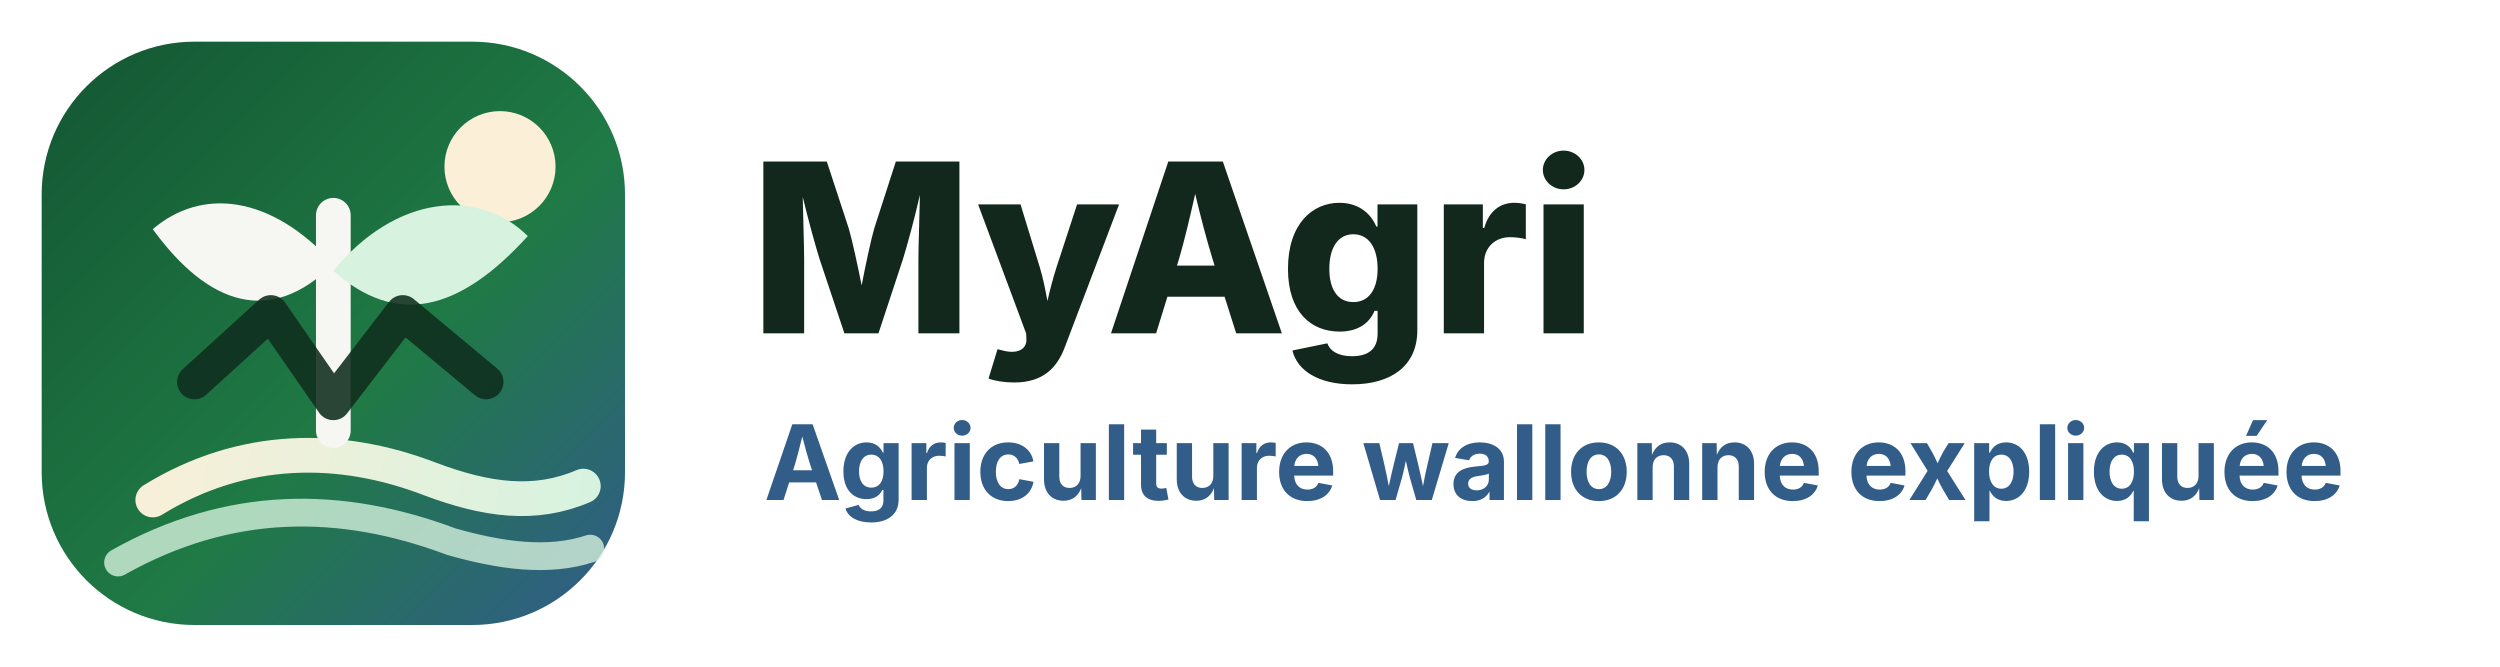
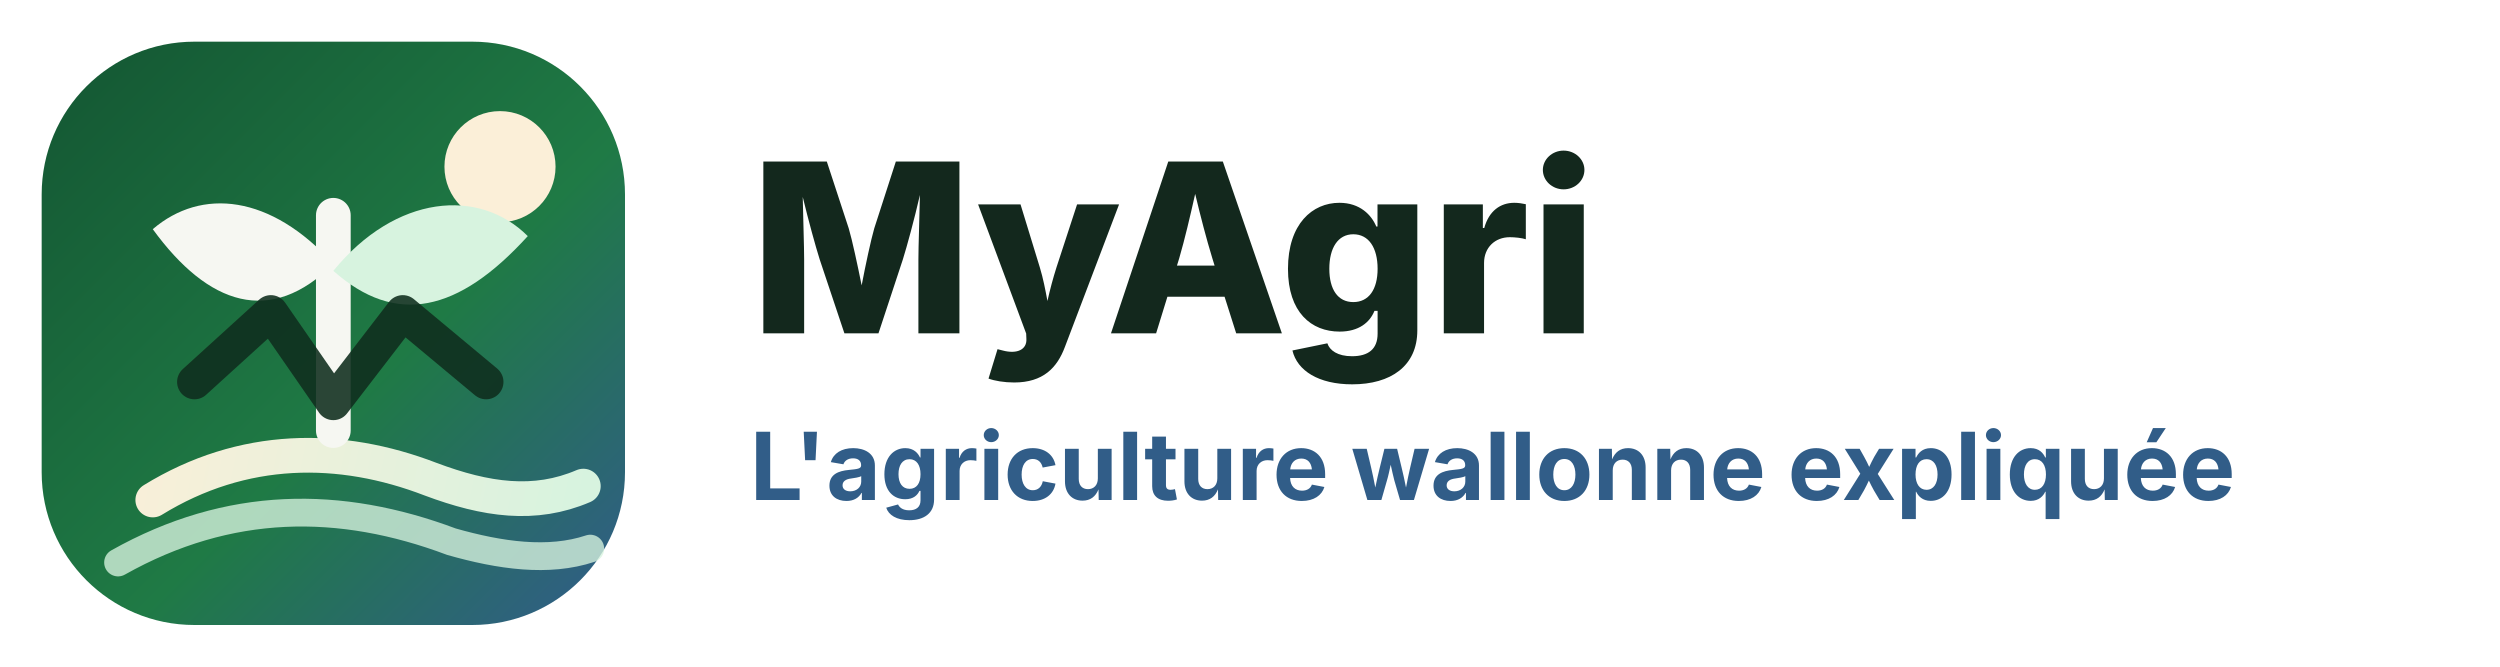
<svg xmlns="http://www.w3.org/2000/svg" width="360" height="96" viewBox="0 0 360 96" role="img" aria-labelledby="logo-title logo-desc">
  <defs>
    <linearGradient id="mark-bg" x1="8" y1="8" x2="88" y2="88" gradientUnits="userSpaceOnUse">
      <stop offset="0" stop-color="#145733" />
      <stop offset="0.58" stop-color="#1f7a45" />
      <stop offset="1" stop-color="#315d88" />
    </linearGradient>
    <linearGradient id="field-line" x1="15" y1="68" x2="82" y2="82" gradientUnits="userSpaceOnUse">
      <stop offset="0" stop-color="#fbefd8" />
      <stop offset="1" stop-color="#d7f3df" />
    </linearGradient>
  </defs>
  <g>
    <rect x="6" y="6" width="84" height="84" rx="22" fill="url(#mark-bg)" />
    <circle cx="72" cy="24" r="8" fill="#fbefd8" />
    <path d="M22 72C35 64 49 64 62 69C70 72 77 73 84 70" fill="none" stroke="url(#field-line)" stroke-width="5" stroke-linecap="round" />
    <path d="M17 81C33 72 49 72 65 78C72 80 79 81 85 79" fill="none" stroke="#d7f3df" stroke-width="4" stroke-linecap="round" opacity="0.78" />
    <path d="M48 62V31" fill="none" stroke="#f6f7f2" stroke-width="5" stroke-linecap="round" />
    <path d="M48 38C39 28 29 27 22 33C30 44 39 47 48 38Z" fill="#f6f7f2" />
    <path d="M48 39C57 28 69 27 76 34C66 45 57 47 48 39Z" fill="#d7f3df" />
    <path d="M28 55L39 45L48 58L58 45L70 55" fill="none" stroke="#0f2d1d" stroke-width="5" stroke-linecap="round" stroke-linejoin="round" opacity="0.88" />
  </g>
  <g fill="#13281d">
    <text x="108" y="48" font-family="Inter, Segoe UI, Arial, sans-serif" font-size="34" font-weight="800">MyAgri</text>
-     <text x="110" y="72" font-family="Inter, Segoe UI, Arial, sans-serif" font-size="15" font-weight="700" fill="#315d88">Agriculture wallonne expliquée</text>
+     <text x="108" y="72" font-family="Inter, Segoe UI, Arial, sans-serif" font-size="13.5" font-weight="700" fill="#315d88">L'agriculture wallonne expliquée</text>
  </g>
</svg>
